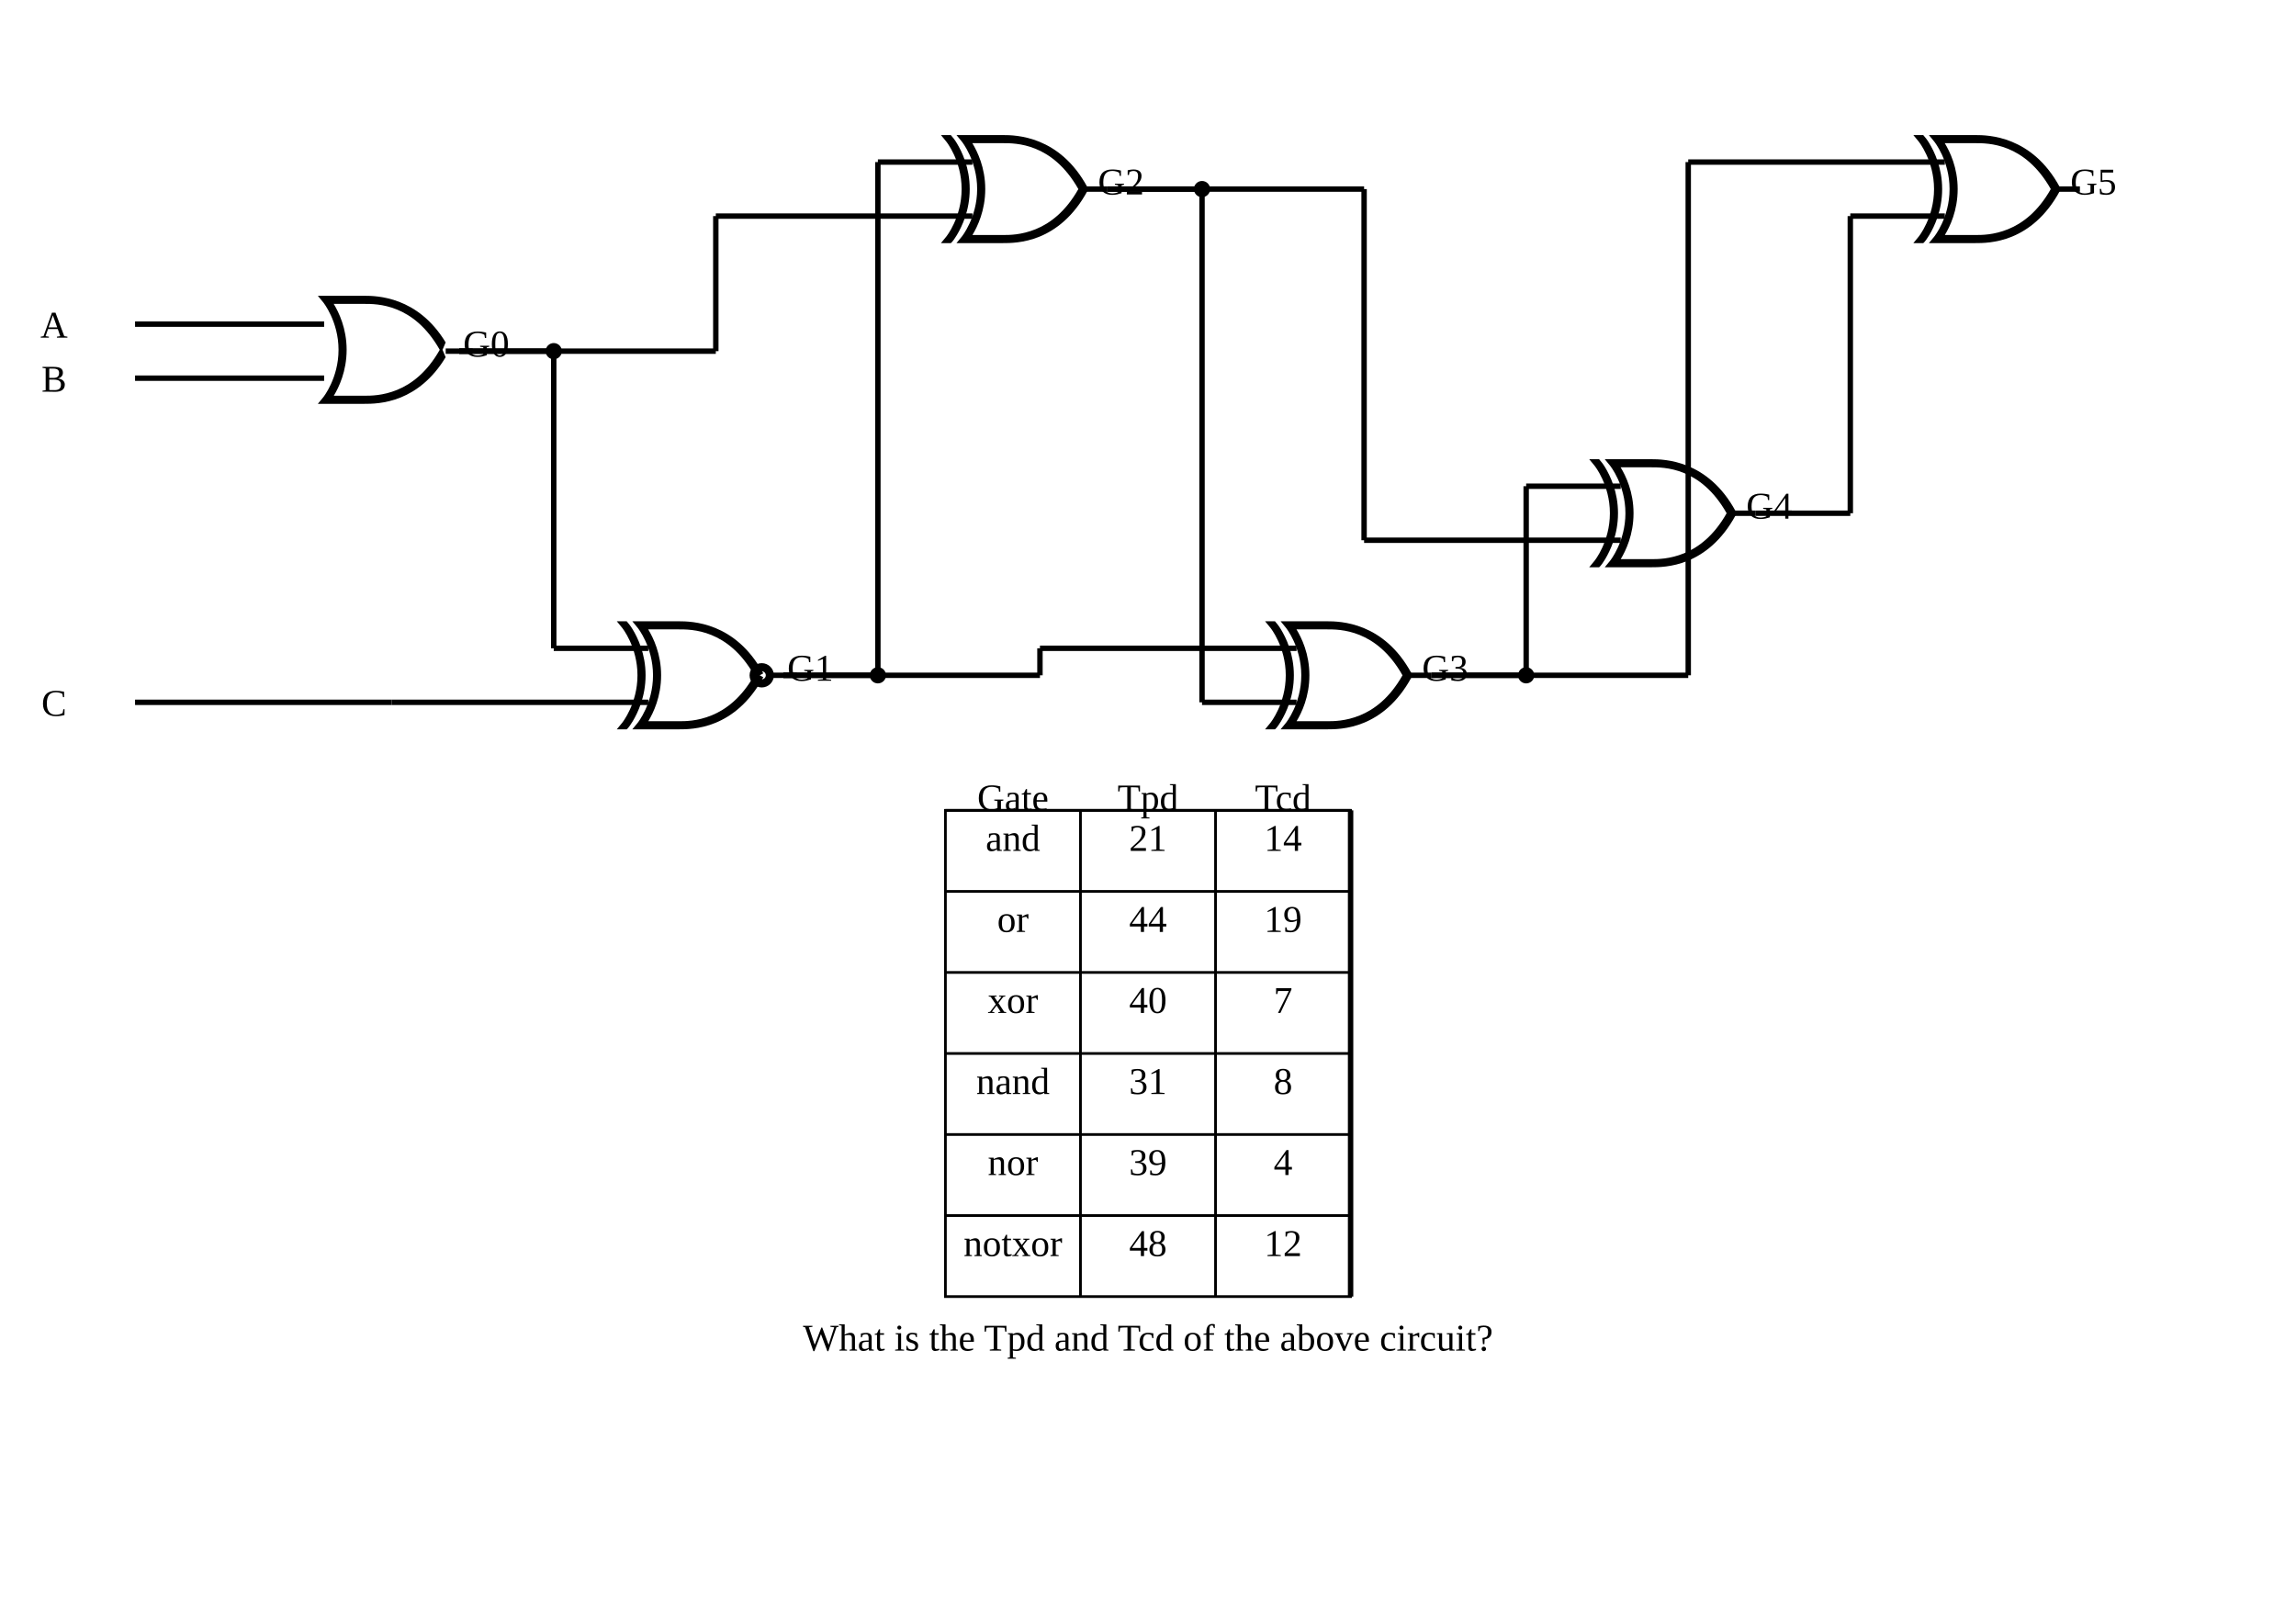
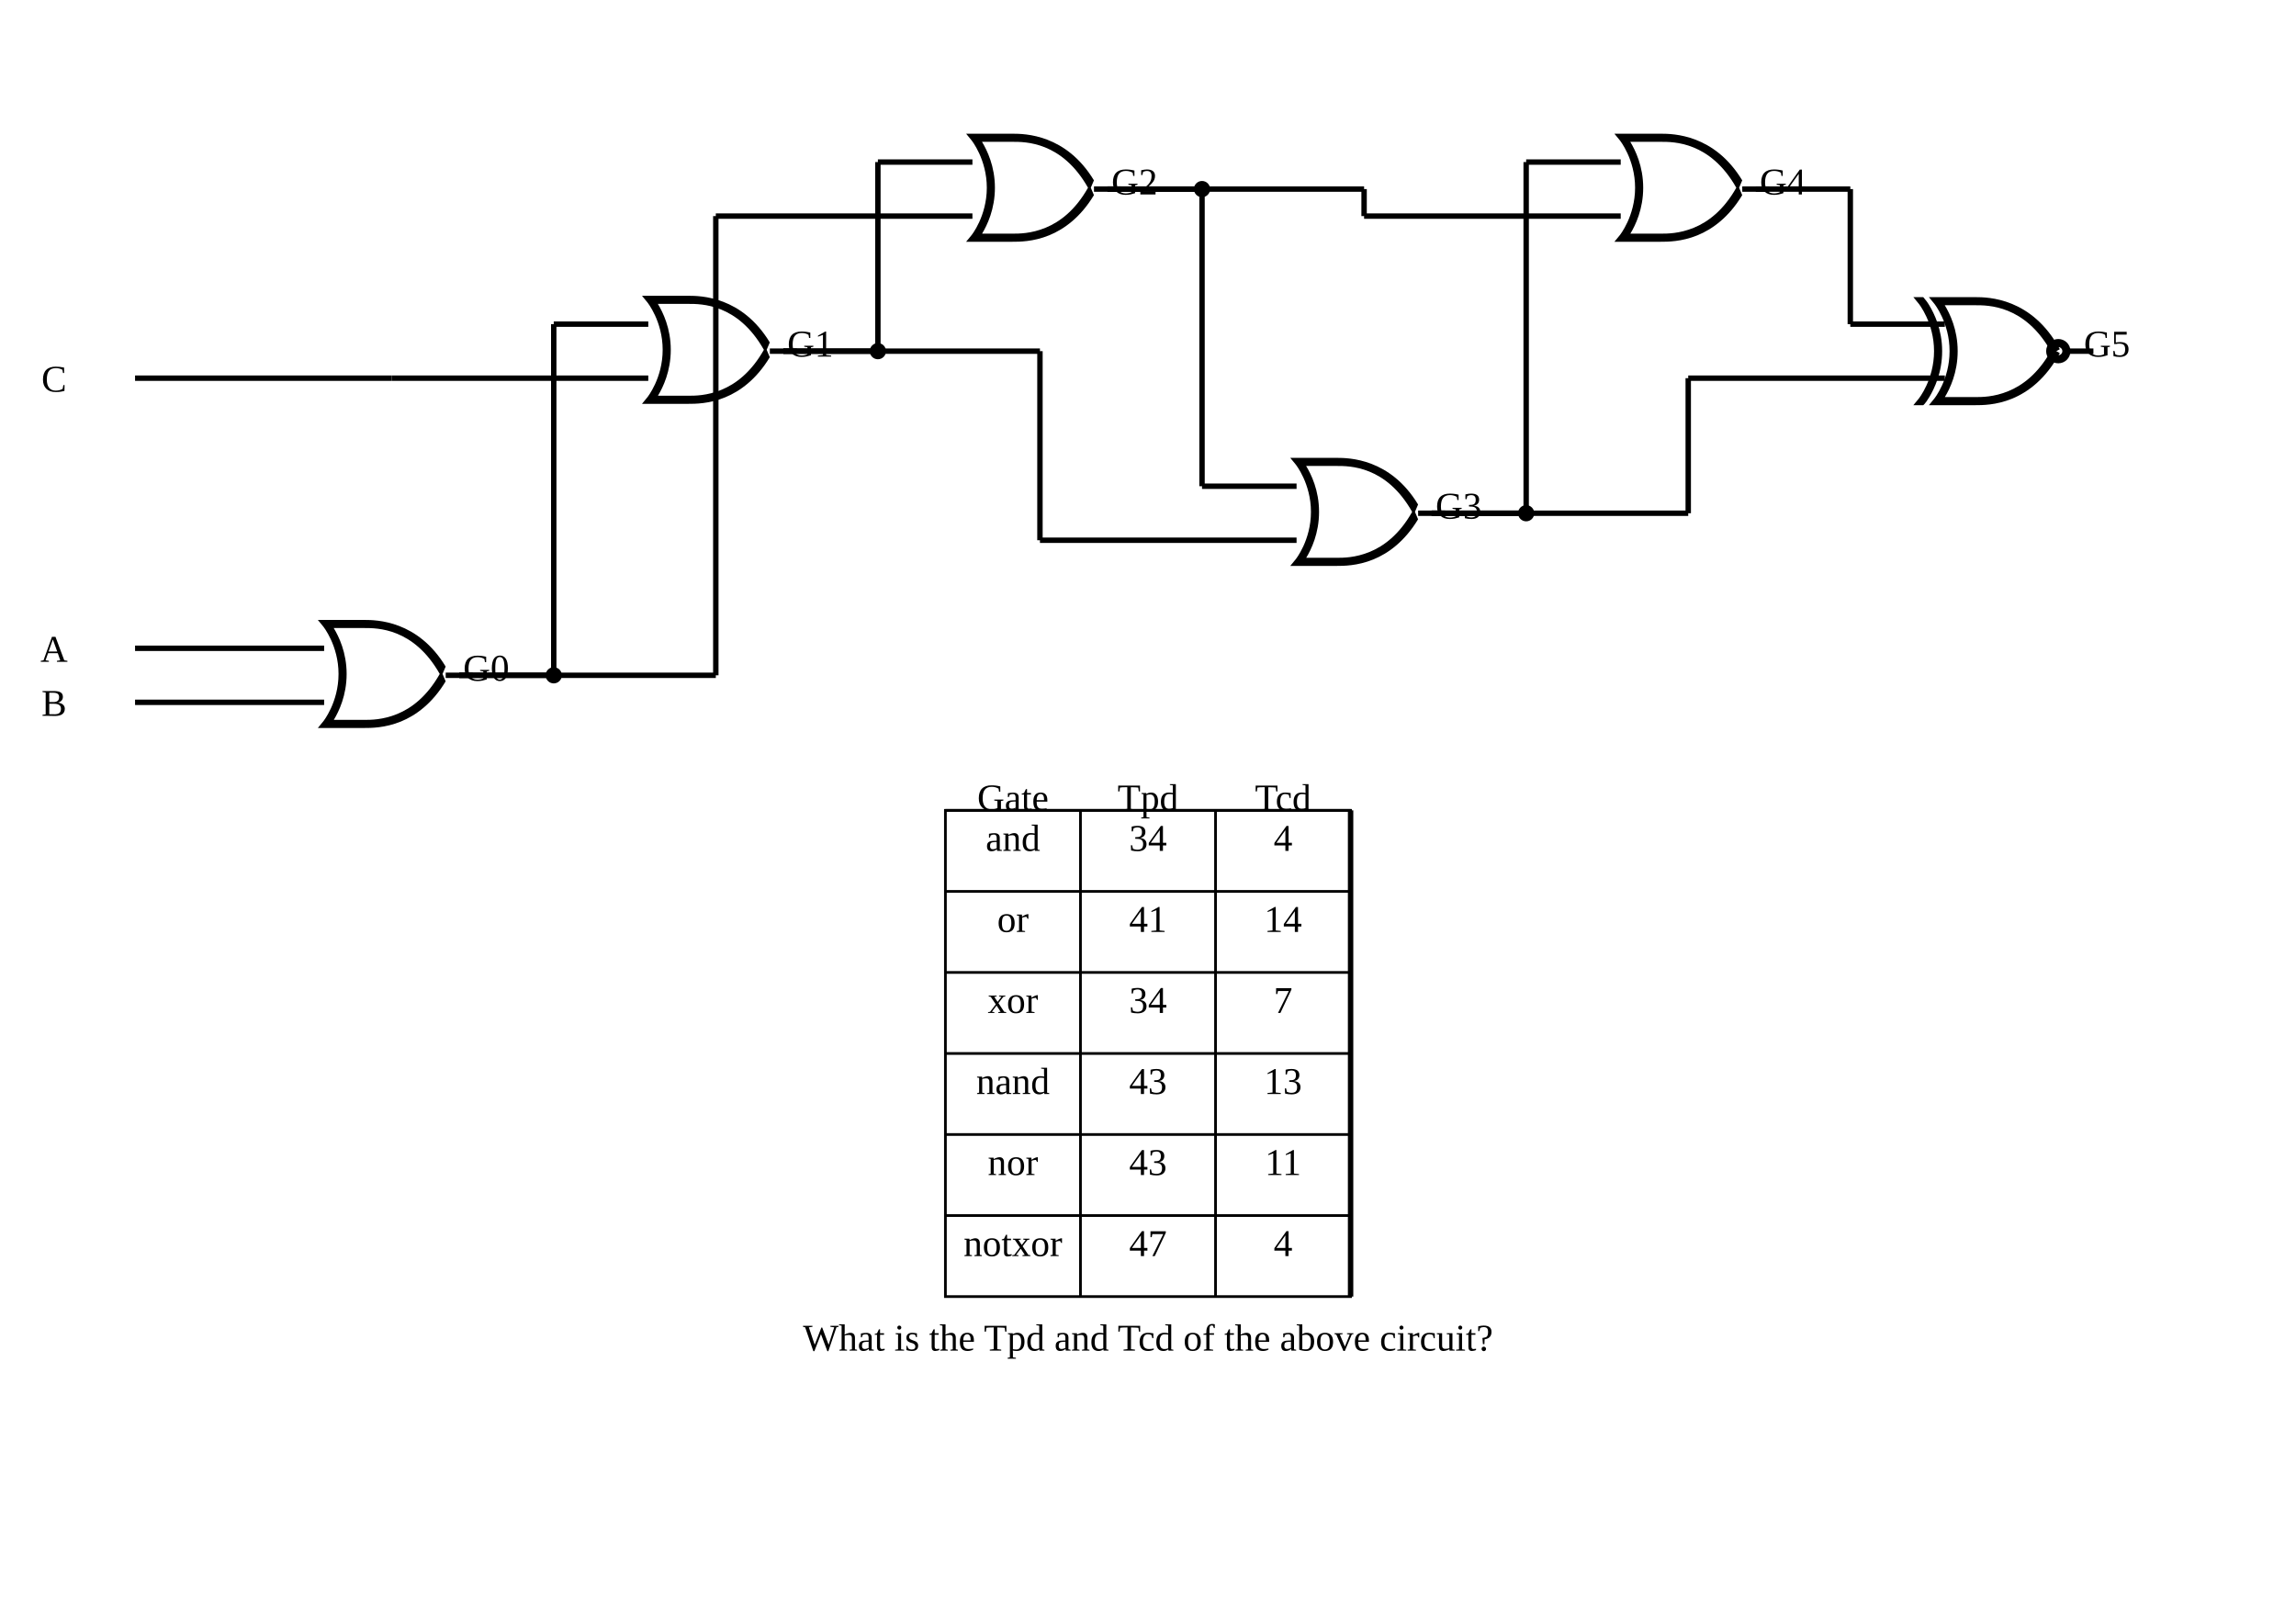
<svg xmlns="http://www.w3.org/2000/svg" baseProfile="full" height="600" version="1.1" width="850">
  <defs />
-   <text font-size="14" text-anchor="middle" transform="translate(120,110)" x="60" y="22">G0</text>
-   <line stroke="black" stroke-width="2" transform="translate(120,110)" x1="45" x2="55" y1="20" y2="20" />
-   <path d="M 7.67 44.5 L 9.67 46.938 C 9.67 46.938 15.326 53.938 15.326 64.5 C 15.326 75.062 9.67 82.062 9.67 82.062 L 7.67 84.5 L 10.826 84.5 L 24.826 84.5 C 27.234 84.5 32.516 84.525 38.451 82.094 C 43.952 79.841 50.025 75.457 54.985 67.239 L 53.826 64.5 L 54.987 61.767 C 44.664 44.7 29.409 44.5 24.826 44.5 L 10.826 44.5 L 7.67 44.5 z M 13.545 47.5 L 24.826 47.5 C 29.51 47.5 43.113 47.37 52.795 64.5 C 48.028 72.929 42.274 77.184 37.076 79.312 C 31.716 81.508 27.234 81.5 24.826 81.5 L 13.576 81.5 C 15.45 78.392 18.326 72.451 18.326 64.5 C 18.326 56.527 15.418 50.6 13.545 47.5 z" transform="translate(-10,-45) translate(120,110)" />
-   <path d="M 24.25 42.0 C 22.653 44.644 22.0 45.0 22.0 45.0 h -3.656 l 2.0 -2.438 S 26.0 35.562 26.0 25.0 20.344 7.438 20.344 7.438 l -2.0 -2.438 H 22.0 c 0.781 0.938 1.422 1.656 2.219 3.0 C 26.091 11.1 29.0 17.027 29.0 25.0 c 0.0 7.951 -2.897 13.879 -4.75 17.0 z" transform="translate(-30,-5) translate(240,230)" />
-   <path d="M 24.094 5.0 l 2.0 2.438 S 31.75 14.438 31.75 25.0 s -5.656 17.562 -5.656 17.562 l -2.0 2.438 H 41.25 c 2.408 0.0 7.69 0.025 13.625 -2.406 s 12.537 -7.343 17.688 -16.875 L 71.25 25.0 l 1.312 -0.719 C 62.259 5.216 46.007 5.0 41.25 5.0 H 24.094 z m 5.875 3.0 H 41.25 c 4.684 0.0 18.287 -0.13 27.969 17.0 C 64.452 33.429 58.697 37.684 53.5 39.812 48.139 42.008 43.658 42.0 41.25 42.0 H 30.0 c 1.874 -3.108 4.75 -9.049 4.75 -17.0 0.0 -7.973 -2.909 -13.9 -4.781 -17.0 z" transform="translate(-30,-5) translate(240,230)" />
-   <circle cx="42" cy="20" fill="none" r="3" stroke="black" stroke-width="3" transform="translate(240,230)" />
-   <text font-size="14" text-anchor="middle" transform="translate(240,230)" x="60" y="22">G1</text>
-   <line stroke="black" stroke-width="2" transform="translate(240,230)" x1="45" x2="55" y1="20" y2="20" />
-   <path d="M 24.25 42.0 C 22.653 44.644 22.0 45.0 22.0 45.0 h -3.656 l 2.0 -2.438 S 26.0 35.562 26.0 25.0 20.344 7.438 20.344 7.438 l -2.0 -2.438 H 22.0 c 0.781 0.938 1.422 1.656 2.219 3.0 C 26.091 11.1 29.0 17.027 29.0 25.0 c 0.0 7.951 -2.897 13.879 -4.75 17.0 z" transform="translate(-30,-5) translate(360,50)" />
-   <path d="M 24.094 5.0 l 2.0 2.438 S 31.75 14.438 31.75 25.0 s -5.656 17.562 -5.656 17.562 l -2.0 2.438 H 41.25 c 2.408 0.0 7.69 0.025 13.625 -2.406 s 12.537 -7.343 17.688 -16.875 L 71.25 25.0 l 1.312 -0.719 C 62.259 5.216 46.007 5.0 41.25 5.0 H 24.094 z m 5.875 3.0 H 41.25 c 4.684 0.0 18.287 -0.13 27.969 17.0 C 64.452 33.429 58.697 37.684 53.5 39.812 48.139 42.008 43.658 42.0 41.25 42.0 H 30.0 c 1.874 -3.108 4.75 -9.049 4.75 -17.0 0.0 -7.973 -2.909 -13.9 -4.781 -17.0 z" transform="translate(-30,-5) translate(360,50)" />
-   <text font-size="14" text-anchor="middle" transform="translate(360,50)" x="55" y="22">G2</text>
-   <line stroke="black" stroke-width="2" transform="translate(360,50)" x1="40" x2="50" y1="20" y2="20" />
-   <path d="M 24.25 42.0 C 22.653 44.644 22.0 45.0 22.0 45.0 h -3.656 l 2.0 -2.438 S 26.0 35.562 26.0 25.0 20.344 7.438 20.344 7.438 l -2.0 -2.438 H 22.0 c 0.781 0.938 1.422 1.656 2.219 3.0 C 26.091 11.1 29.0 17.027 29.0 25.0 c 0.0 7.951 -2.897 13.879 -4.75 17.0 z" transform="translate(-30,-5) translate(480,230)" />
-   <path d="M 24.094 5.0 l 2.0 2.438 S 31.75 14.438 31.75 25.0 s -5.656 17.562 -5.656 17.562 l -2.0 2.438 H 41.25 c 2.408 0.0 7.69 0.025 13.625 -2.406 s 12.537 -7.343 17.688 -16.875 L 71.25 25.0 l 1.312 -0.719 C 62.259 5.216 46.007 5.0 41.25 5.0 H 24.094 z m 5.875 3.0 H 41.25 c 4.684 0.0 18.287 -0.13 27.969 17.0 C 64.452 33.429 58.697 37.684 53.5 39.812 48.139 42.008 43.658 42.0 41.25 42.0 H 30.0 c 1.874 -3.108 4.75 -9.049 4.75 -17.0 0.0 -7.973 -2.909 -13.9 -4.781 -17.0 z" transform="translate(-30,-5) translate(480,230)" />
-   <text font-size="14" text-anchor="middle" transform="translate(480,230)" x="55" y="22">G3</text>
-   <line stroke="black" stroke-width="2" transform="translate(480,230)" x1="40" x2="50" y1="20" y2="20" />
-   <path d="M 24.25 42.0 C 22.653 44.644 22.0 45.0 22.0 45.0 h -3.656 l 2.0 -2.438 S 26.0 35.562 26.0 25.0 20.344 7.438 20.344 7.438 l -2.0 -2.438 H 22.0 c 0.781 0.938 1.422 1.656 2.219 3.0 C 26.091 11.1 29.0 17.027 29.0 25.0 c 0.0 7.951 -2.897 13.879 -4.75 17.0 z" transform="translate(-30,-5) translate(600,170)" />
-   <path d="M 24.094 5.0 l 2.0 2.438 S 31.75 14.438 31.75 25.0 s -5.656 17.562 -5.656 17.562 l -2.0 2.438 H 41.25 c 2.408 0.0 7.69 0.025 13.625 -2.406 s 12.537 -7.343 17.688 -16.875 L 71.25 25.0 l 1.312 -0.719 C 62.259 5.216 46.007 5.0 41.25 5.0 H 24.094 z m 5.875 3.0 H 41.25 c 4.684 0.0 18.287 -0.13 27.969 17.0 C 64.452 33.429 58.697 37.684 53.5 39.812 48.139 42.008 43.658 42.0 41.25 42.0 H 30.0 c 1.874 -3.108 4.75 -9.049 4.75 -17.0 0.0 -7.973 -2.909 -13.9 -4.781 -17.0 z" transform="translate(-30,-5) translate(600,170)" />
-   <text font-size="14" text-anchor="middle" transform="translate(600,170)" x="55" y="22">G4</text>
-   <line stroke="black" stroke-width="2" transform="translate(600,170)" x1="40" x2="50" y1="20" y2="20" />
-   <path d="M 24.25 42.0 C 22.653 44.644 22.0 45.0 22.0 45.0 h -3.656 l 2.0 -2.438 S 26.0 35.562 26.0 25.0 20.344 7.438 20.344 7.438 l -2.0 -2.438 H 22.0 c 0.781 0.938 1.422 1.656 2.219 3.0 C 26.091 11.1 29.0 17.027 29.0 25.0 c 0.0 7.951 -2.897 13.879 -4.75 17.0 z" transform="translate(-30,-5) translate(720,50)" />
-   <path d="M 24.094 5.0 l 2.0 2.438 S 31.75 14.438 31.75 25.0 s -5.656 17.562 -5.656 17.562 l -2.0 2.438 H 41.25 c 2.408 0.0 7.69 0.025 13.625 -2.406 s 12.537 -7.343 17.688 -16.875 L 71.25 25.0 l 1.312 -0.719 C 62.259 5.216 46.007 5.0 41.25 5.0 H 24.094 z m 5.875 3.0 H 41.25 c 4.684 0.0 18.287 -0.13 27.969 17.0 C 64.452 33.429 58.697 37.684 53.5 39.812 48.139 42.008 43.658 42.0 41.25 42.0 H 30.0 c 1.874 -3.108 4.75 -9.049 4.75 -17.0 0.0 -7.973 -2.909 -13.9 -4.781 -17.0 z" transform="translate(-30,-5) translate(720,50)" />
-   <text font-size="14" text-anchor="middle" transform="translate(720,50)" x="55" y="22">G5</text>
-   <line stroke="black" stroke-width="2" transform="translate(720,50)" x1="40" x2="50" y1="20" y2="20" />
-   <line stroke="black" stroke-width="2" x1="170" x2="205.0" y1="130" y2="130" />
-   <line stroke="black" stroke-width="2" x1="205.0" x2="205.0" y1="130" y2="240" />
-   <line stroke="black" stroke-width="2" x1="205.0" x2="240" y1="240" y2="240" />
-   <circle cx="205.0" cy="130" fill="black" r="3" />
-   <line stroke="black" stroke-width="2" x1="290" x2="325.0" y1="250" y2="250" />
-   <line stroke="black" stroke-width="2" x1="325.0" x2="325.0" y1="250" y2="60" />
+   <text font-size="14" text-anchor="middle" transform="translate(120,230)" x="60" y="22">G0</text>
+   <line stroke="black" stroke-width="2" transform="translate(120,230)" x1="45" x2="55" y1="20" y2="20" />
+   <path d="M 7.67 44.5 L 9.67 46.938 C 9.67 46.938 15.326 53.938 15.326 64.5 C 15.326 75.062 9.67 82.062 9.67 82.062 L 7.67 84.5 L 10.826 84.5 L 24.826 84.5 C 27.234 84.5 32.516 84.525 38.451 82.094 C 43.952 79.841 50.025 75.457 54.985 67.239 L 53.826 64.5 L 54.987 61.767 C 44.664 44.7 29.409 44.5 24.826 44.5 L 10.826 44.5 L 7.67 44.5 z M 13.545 47.5 L 24.826 47.5 C 29.51 47.5 43.113 47.37 52.795 64.5 C 48.028 72.929 42.274 77.184 37.076 79.312 C 31.716 81.508 27.234 81.5 24.826 81.5 L 13.576 81.5 C 15.45 78.392 18.326 72.451 18.326 64.5 C 18.326 56.527 15.418 50.6 13.545 47.5 z" transform="translate(-10,-45) translate(120,230)" />
+   <text font-size="14" text-anchor="middle" transform="translate(240,110)" x="60" y="22">G1</text>
+   <line stroke="black" stroke-width="2" transform="translate(240,110)" x1="45" x2="55" y1="20" y2="20" />
+   <path d="M 7.67 44.5 L 9.67 46.938 C 9.67 46.938 15.326 53.938 15.326 64.5 C 15.326 75.062 9.67 82.062 9.67 82.062 L 7.67 84.5 L 10.826 84.5 L 24.826 84.5 C 27.234 84.5 32.516 84.525 38.451 82.094 C 43.952 79.841 50.025 75.457 54.985 67.239 L 53.826 64.5 L 54.987 61.767 C 44.664 44.7 29.409 44.5 24.826 44.5 L 10.826 44.5 L 7.67 44.5 z M 13.545 47.5 L 24.826 47.5 C 29.51 47.5 43.113 47.37 52.795 64.5 C 48.028 72.929 42.274 77.184 37.076 79.312 C 31.716 81.508 27.234 81.5 24.826 81.5 L 13.576 81.5 C 15.45 78.392 18.326 72.451 18.326 64.5 C 18.326 56.527 15.418 50.6 13.545 47.5 z" transform="translate(-10,-45) translate(240,110)" />
+   <text font-size="14" text-anchor="middle" transform="translate(360,50)" x="60" y="22">G2</text>
+   <line stroke="black" stroke-width="2" transform="translate(360,50)" x1="45" x2="55" y1="20" y2="20" />
+   <path d="M 7.67 44.5 L 9.67 46.938 C 9.67 46.938 15.326 53.938 15.326 64.5 C 15.326 75.062 9.67 82.062 9.67 82.062 L 7.67 84.5 L 10.826 84.5 L 24.826 84.5 C 27.234 84.5 32.516 84.525 38.451 82.094 C 43.952 79.841 50.025 75.457 54.985 67.239 L 53.826 64.5 L 54.987 61.767 C 44.664 44.7 29.409 44.5 24.826 44.5 L 10.826 44.5 L 7.67 44.5 z M 13.545 47.5 L 24.826 47.5 C 29.51 47.5 43.113 47.37 52.795 64.5 C 48.028 72.929 42.274 77.184 37.076 79.312 C 31.716 81.508 27.234 81.5 24.826 81.5 L 13.576 81.5 C 15.45 78.392 18.326 72.451 18.326 64.5 C 18.326 56.527 15.418 50.6 13.545 47.5 z" transform="translate(-10,-45) translate(360,50)" />
+   <text font-size="14" text-anchor="middle" transform="translate(480,170)" x="60" y="22">G3</text>
+   <line stroke="black" stroke-width="2" transform="translate(480,170)" x1="45" x2="55" y1="20" y2="20" />
+   <path d="M 7.67 44.5 L 9.67 46.938 C 9.67 46.938 15.326 53.938 15.326 64.5 C 15.326 75.062 9.67 82.062 9.67 82.062 L 7.67 84.5 L 10.826 84.5 L 24.826 84.5 C 27.234 84.5 32.516 84.525 38.451 82.094 C 43.952 79.841 50.025 75.457 54.985 67.239 L 53.826 64.5 L 54.987 61.767 C 44.664 44.7 29.409 44.5 24.826 44.5 L 10.826 44.5 L 7.67 44.5 z M 13.545 47.5 L 24.826 47.5 C 29.51 47.5 43.113 47.37 52.795 64.5 C 48.028 72.929 42.274 77.184 37.076 79.312 C 31.716 81.508 27.234 81.5 24.826 81.5 L 13.576 81.5 C 15.45 78.392 18.326 72.451 18.326 64.5 C 18.326 56.527 15.418 50.6 13.545 47.5 z" transform="translate(-10,-45) translate(480,170)" />
+   <text font-size="14" text-anchor="middle" transform="translate(600,50)" x="60" y="22">G4</text>
+   <line stroke="black" stroke-width="2" transform="translate(600,50)" x1="45" x2="55" y1="20" y2="20" />
+   <path d="M 7.67 44.5 L 9.67 46.938 C 9.67 46.938 15.326 53.938 15.326 64.5 C 15.326 75.062 9.67 82.062 9.67 82.062 L 7.67 84.5 L 10.826 84.5 L 24.826 84.5 C 27.234 84.5 32.516 84.525 38.451 82.094 C 43.952 79.841 50.025 75.457 54.985 67.239 L 53.826 64.5 L 54.987 61.767 C 44.664 44.7 29.409 44.5 24.826 44.5 L 10.826 44.5 L 7.67 44.5 z M 13.545 47.5 L 24.826 47.5 C 29.51 47.5 43.113 47.37 52.795 64.5 C 48.028 72.929 42.274 77.184 37.076 79.312 C 31.716 81.508 27.234 81.5 24.826 81.5 L 13.576 81.5 C 15.45 78.392 18.326 72.451 18.326 64.5 C 18.326 56.527 15.418 50.6 13.545 47.5 z" transform="translate(-10,-45) translate(600,50)" />
+   <path d="M 24.25 42.0 C 22.653 44.644 22.0 45.0 22.0 45.0 h -3.656 l 2.0 -2.438 S 26.0 35.562 26.0 25.0 20.344 7.438 20.344 7.438 l -2.0 -2.438 H 22.0 c 0.781 0.938 1.422 1.656 2.219 3.0 C 26.091 11.1 29.0 17.027 29.0 25.0 c 0.0 7.951 -2.897 13.879 -4.75 17.0 z" transform="translate(-30,-5) translate(720,110)" />
+   <path d="M 24.094 5.0 l 2.0 2.438 S 31.75 14.438 31.75 25.0 s -5.656 17.562 -5.656 17.562 l -2.0 2.438 H 41.25 c 2.408 0.0 7.69 0.025 13.625 -2.406 s 12.537 -7.343 17.688 -16.875 L 71.25 25.0 l 1.312 -0.719 C 62.259 5.216 46.007 5.0 41.25 5.0 H 24.094 z m 5.875 3.0 H 41.25 c 4.684 0.0 18.287 -0.13 27.969 17.0 C 64.452 33.429 58.697 37.684 53.5 39.812 48.139 42.008 43.658 42.0 41.25 42.0 H 30.0 c 1.874 -3.108 4.75 -9.049 4.75 -17.0 0.0 -7.973 -2.909 -13.9 -4.781 -17.0 z" transform="translate(-30,-5) translate(720,110)" />
+   <circle cx="42" cy="20" fill="none" r="3" stroke="black" stroke-width="3" transform="translate(720,110)" />
+   <text font-size="14" text-anchor="middle" transform="translate(720,110)" x="60" y="22">G5</text>
+   <line stroke="black" stroke-width="2" transform="translate(720,110)" x1="45" x2="55" y1="20" y2="20" />
+   <line stroke="black" stroke-width="2" x1="170" x2="205.0" y1="250" y2="250" />
+   <line stroke="black" stroke-width="2" x1="205.0" x2="205.0" y1="250" y2="120" />
+   <line stroke="black" stroke-width="2" x1="205.0" x2="240" y1="120" y2="120" />
+   <circle cx="205.0" cy="250" fill="black" r="3" />
+   <line stroke="black" stroke-width="2" x1="290" x2="325.0" y1="130" y2="130" />
+   <line stroke="black" stroke-width="2" x1="325.0" x2="325.0" y1="130" y2="60" />
  <line stroke="black" stroke-width="2" x1="325.0" x2="360" y1="60" y2="60" />
-   <circle cx="325.0" cy="250" fill="black" r="3" />
-   <line stroke="black" stroke-width="2" x1="170" x2="265.0" y1="130" y2="130" />
-   <line stroke="black" stroke-width="2" x1="265.0" x2="265.0" y1="130" y2="80" />
+   <circle cx="325.0" cy="130" fill="black" r="3" />
+   <line stroke="black" stroke-width="2" x1="170" x2="265.0" y1="250" y2="250" />
+   <line stroke="black" stroke-width="2" x1="265.0" x2="265.0" y1="250" y2="80" />
  <line stroke="black" stroke-width="2" x1="265.0" x2="360" y1="80" y2="80" />
-   <line stroke="black" stroke-width="2" x1="290" x2="385.0" y1="250" y2="250" />
-   <line stroke="black" stroke-width="2" x1="385.0" x2="385.0" y1="250" y2="240" />
-   <line stroke="black" stroke-width="2" x1="385.0" x2="480" y1="240" y2="240" />
  <line stroke="black" stroke-width="2" x1="410" x2="445.0" y1="70" y2="70" />
-   <line stroke="black" stroke-width="2" x1="445.0" x2="445.0" y1="70" y2="260" />
-   <line stroke="black" stroke-width="2" x1="445.0" x2="480" y1="260" y2="260" />
+   <line stroke="black" stroke-width="2" x1="445.0" x2="445.0" y1="70" y2="180" />
+   <line stroke="black" stroke-width="2" x1="445.0" x2="480" y1="180" y2="180" />
  <circle cx="445.0" cy="70" fill="black" r="3" />
-   <line stroke="black" stroke-width="2" x1="530" x2="565.0" y1="250" y2="250" />
-   <line stroke="black" stroke-width="2" x1="565.0" x2="565.0" y1="250" y2="180" />
-   <line stroke="black" stroke-width="2" x1="565.0" x2="600" y1="180" y2="180" />
-   <circle cx="565.0" cy="250" fill="black" r="3" />
+   <line stroke="black" stroke-width="2" x1="290" x2="385.0" y1="130" y2="130" />
+   <line stroke="black" stroke-width="2" x1="385.0" x2="385.0" y1="130" y2="200" />
+   <line stroke="black" stroke-width="2" x1="385.0" x2="480" y1="200" y2="200" />
+   <line stroke="black" stroke-width="2" x1="530" x2="565.0" y1="190" y2="190" />
+   <line stroke="black" stroke-width="2" x1="565.0" x2="565.0" y1="190" y2="60" />
+   <line stroke="black" stroke-width="2" x1="565.0" x2="600" y1="60" y2="60" />
+   <circle cx="565.0" cy="190" fill="black" r="3" />
  <line stroke="black" stroke-width="2" x1="410" x2="505.0" y1="70" y2="70" />
-   <line stroke="black" stroke-width="2" x1="505.0" x2="505.0" y1="70" y2="200" />
-   <line stroke="black" stroke-width="2" x1="505.0" x2="600" y1="200" y2="200" />
-   <line stroke="black" stroke-width="2" x1="530" x2="625.0" y1="250" y2="250" />
-   <line stroke="black" stroke-width="2" x1="625.0" x2="625.0" y1="250" y2="60" />
-   <line stroke="black" stroke-width="2" x1="625.0" x2="720" y1="60" y2="60" />
-   <line stroke="black" stroke-width="2" x1="650" x2="685.0" y1="190" y2="190" />
-   <line stroke="black" stroke-width="2" x1="685.0" x2="685.0" y1="190" y2="80" />
-   <line stroke="black" stroke-width="2" x1="685.0" x2="720" y1="80" y2="80" />
-   <text font-size="14" text-anchor="middle" x="20" y="125">A</text>
-   <line stroke="black" stroke-width="2" x1="50" x2="85.0" y1="120" y2="120" />
-   <line stroke="black" stroke-width="2" x1="85.0" x2="85.0" y1="120" y2="120" />
-   <line stroke="black" stroke-width="2" x1="85.0" x2="120" y1="120" y2="120" />
-   <text font-size="14" text-anchor="middle" x="20" y="145">B</text>
-   <line stroke="black" stroke-width="2" x1="50" x2="85.0" y1="140" y2="140" />
-   <line stroke="black" stroke-width="2" x1="85.0" x2="85.0" y1="140" y2="140" />
-   <line stroke="black" stroke-width="2" x1="85.0" x2="120" y1="140" y2="140" />
-   <text font-size="14" text-anchor="middle" x="20" y="265">C</text>
-   <line stroke="black" stroke-width="2" x1="50" x2="145.0" y1="260" y2="260" />
-   <line stroke="black" stroke-width="2" x1="145.0" x2="145.0" y1="260" y2="260" />
-   <line stroke="black" stroke-width="2" x1="145.0" x2="240" y1="260" y2="260" />
+   <line stroke="black" stroke-width="2" x1="505.0" x2="505.0" y1="70" y2="80" />
+   <line stroke="black" stroke-width="2" x1="505.0" x2="600" y1="80" y2="80" />
+   <line stroke="black" stroke-width="2" x1="650" x2="685.0" y1="70" y2="70" />
+   <line stroke="black" stroke-width="2" x1="685.0" x2="685.0" y1="70" y2="120" />
+   <line stroke="black" stroke-width="2" x1="685.0" x2="720" y1="120" y2="120" />
+   <line stroke="black" stroke-width="2" x1="530" x2="625.0" y1="190" y2="190" />
+   <line stroke="black" stroke-width="2" x1="625.0" x2="625.0" y1="190" y2="140" />
+   <line stroke="black" stroke-width="2" x1="625.0" x2="720" y1="140" y2="140" />
+   <text font-size="14" text-anchor="middle" x="20" y="245">A</text>
+   <line stroke="black" stroke-width="2" x1="50" x2="85.0" y1="240" y2="240" />
+   <line stroke="black" stroke-width="2" x1="85.0" x2="85.0" y1="240" y2="240" />
+   <line stroke="black" stroke-width="2" x1="85.0" x2="120" y1="240" y2="240" />
+   <text font-size="14" text-anchor="middle" x="20" y="265">B</text>
+   <line stroke="black" stroke-width="2" x1="50" x2="85.0" y1="260" y2="260" />
+   <line stroke="black" stroke-width="2" x1="85.0" x2="85.0" y1="260" y2="260" />
+   <line stroke="black" stroke-width="2" x1="85.0" x2="120" y1="260" y2="260" />
+   <text font-size="14" text-anchor="middle" x="20" y="145">C</text>
+   <line stroke="black" stroke-width="2" x1="50" x2="145.0" y1="140" y2="140" />
+   <line stroke="black" stroke-width="2" x1="145.0" x2="145.0" y1="140" y2="140" />
+   <line stroke="black" stroke-width="2" x1="145.0" x2="240" y1="140" y2="140" />
  <rect fill="none" height="180" stroke="black" width="150" x="350.0" y="300" />
  <text font-size="14" text-anchor="middle" x="375.0" y="300">Gate</text>
  <line stroke="black" stroke-width="1" x1="400.0" x2="400.0" y1="300" y2="480" />
  <text font-size="14" text-anchor="middle" x="425.0" y="300">Tpd</text>
  <line stroke="black" stroke-width="1" x1="450.0" x2="450.0" y1="300" y2="480" />
  <text font-size="14" text-anchor="middle" x="475.0" y="300">Tcd</text>
  <line stroke="black" stroke-width="2" x1="500.0" x2="500.0" y1="300" y2="480" />
  <line stroke="black" stroke-width="1" x1="350.0" x2="500.0" y1="300" y2="300" />
  <line stroke="black" stroke-width="1" x1="350.0" x2="500.0" y1="330" y2="330" />
  <line stroke="black" stroke-width="1" x1="350.0" x2="500.0" y1="360" y2="360" />
  <line stroke="black" stroke-width="1" x1="350.0" x2="500.0" y1="390" y2="390" />
  <line stroke="black" stroke-width="1" x1="350.0" x2="500.0" y1="420" y2="420" />
  <line stroke="black" stroke-width="1" x1="350.0" x2="500.0" y1="450" y2="450" />
  <text font-size="14" text-anchor="middle" x="375.0" y="315.0">and</text>
-   <text font-size="14" text-anchor="middle" x="425.0" y="315.0">21</text>
-   <text font-size="14" text-anchor="middle" x="475.0" y="315.0">14</text>
+   <text font-size="14" text-anchor="middle" x="425.0" y="315.0">34</text>
+   <text font-size="14" text-anchor="middle" x="475.0" y="315.0">4</text>
  <text font-size="14" text-anchor="middle" x="375.0" y="345.0">or</text>
-   <text font-size="14" text-anchor="middle" x="425.0" y="345.0">44</text>
-   <text font-size="14" text-anchor="middle" x="475.0" y="345.0">19</text>
+   <text font-size="14" text-anchor="middle" x="425.0" y="345.0">41</text>
+   <text font-size="14" text-anchor="middle" x="475.0" y="345.0">14</text>
  <text font-size="14" text-anchor="middle" x="375.0" y="375.0">xor</text>
-   <text font-size="14" text-anchor="middle" x="425.0" y="375.0">40</text>
+   <text font-size="14" text-anchor="middle" x="425.0" y="375.0">34</text>
  <text font-size="14" text-anchor="middle" x="475.0" y="375.0">7</text>
  <text font-size="14" text-anchor="middle" x="375.0" y="405.0">nand</text>
-   <text font-size="14" text-anchor="middle" x="425.0" y="405.0">31</text>
-   <text font-size="14" text-anchor="middle" x="475.0" y="405.0">8</text>
+   <text font-size="14" text-anchor="middle" x="425.0" y="405.0">43</text>
+   <text font-size="14" text-anchor="middle" x="475.0" y="405.0">13</text>
  <text font-size="14" text-anchor="middle" x="375.0" y="435.0">nor</text>
-   <text font-size="14" text-anchor="middle" x="425.0" y="435.0">39</text>
-   <text font-size="14" text-anchor="middle" x="475.0" y="435.0">4</text>
+   <text font-size="14" text-anchor="middle" x="425.0" y="435.0">43</text>
+   <text font-size="14" text-anchor="middle" x="475.0" y="435.0">11</text>
  <text font-size="14" text-anchor="middle" x="375.0" y="465.0">notxor</text>
-   <text font-size="14" text-anchor="middle" x="425.0" y="465.0">48</text>
-   <text font-size="14" text-anchor="middle" x="475.0" y="465.0">12</text>
+   <text font-size="14" text-anchor="middle" x="425.0" y="465.0">47</text>
+   <text font-size="14" text-anchor="middle" x="475.0" y="465.0">4</text>
  <text font-size="14" text-anchor="middle" x="425.0" y="500">What is the Tpd and Tcd of the above circuit?</text>
</svg>
